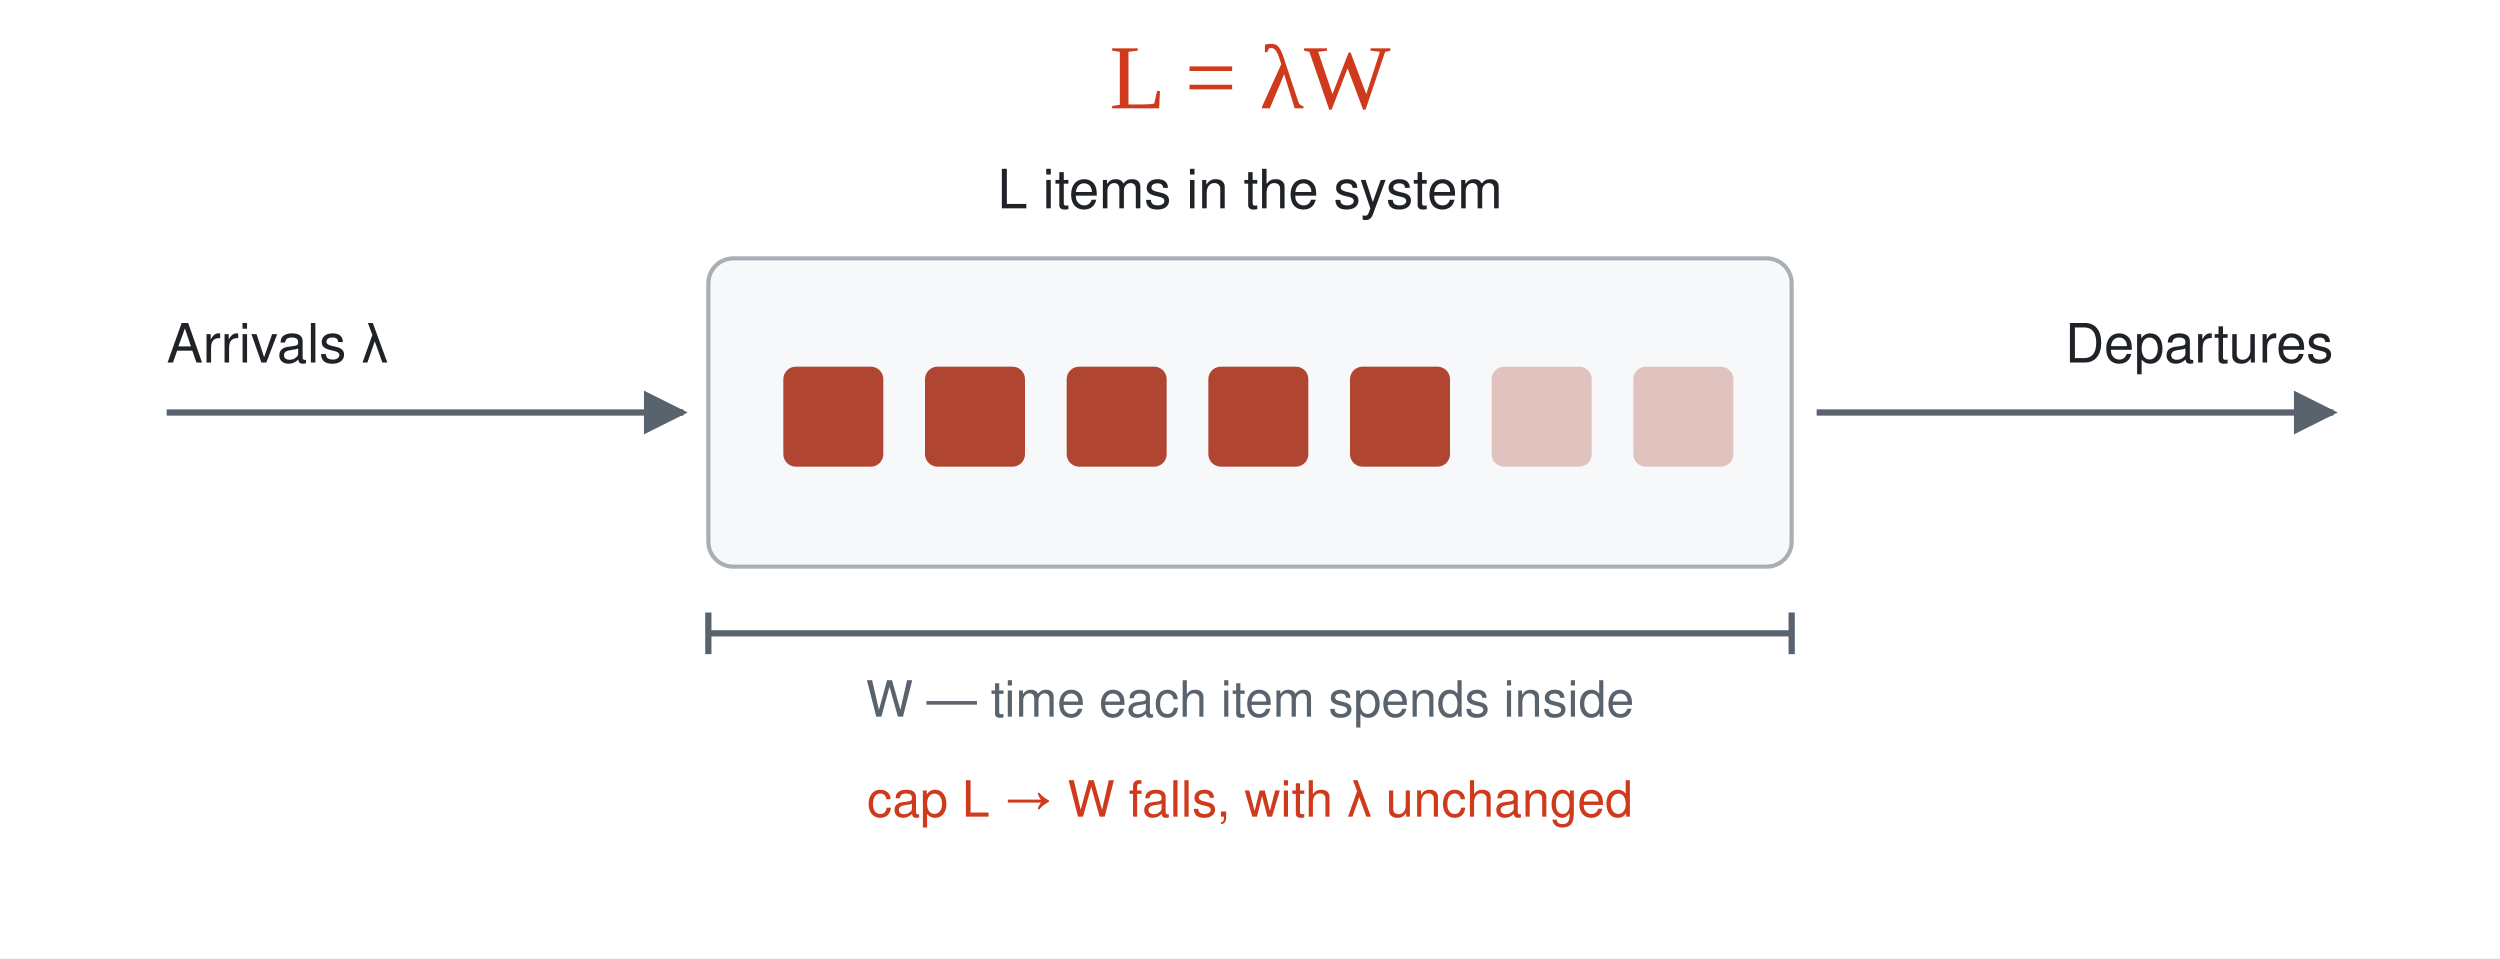
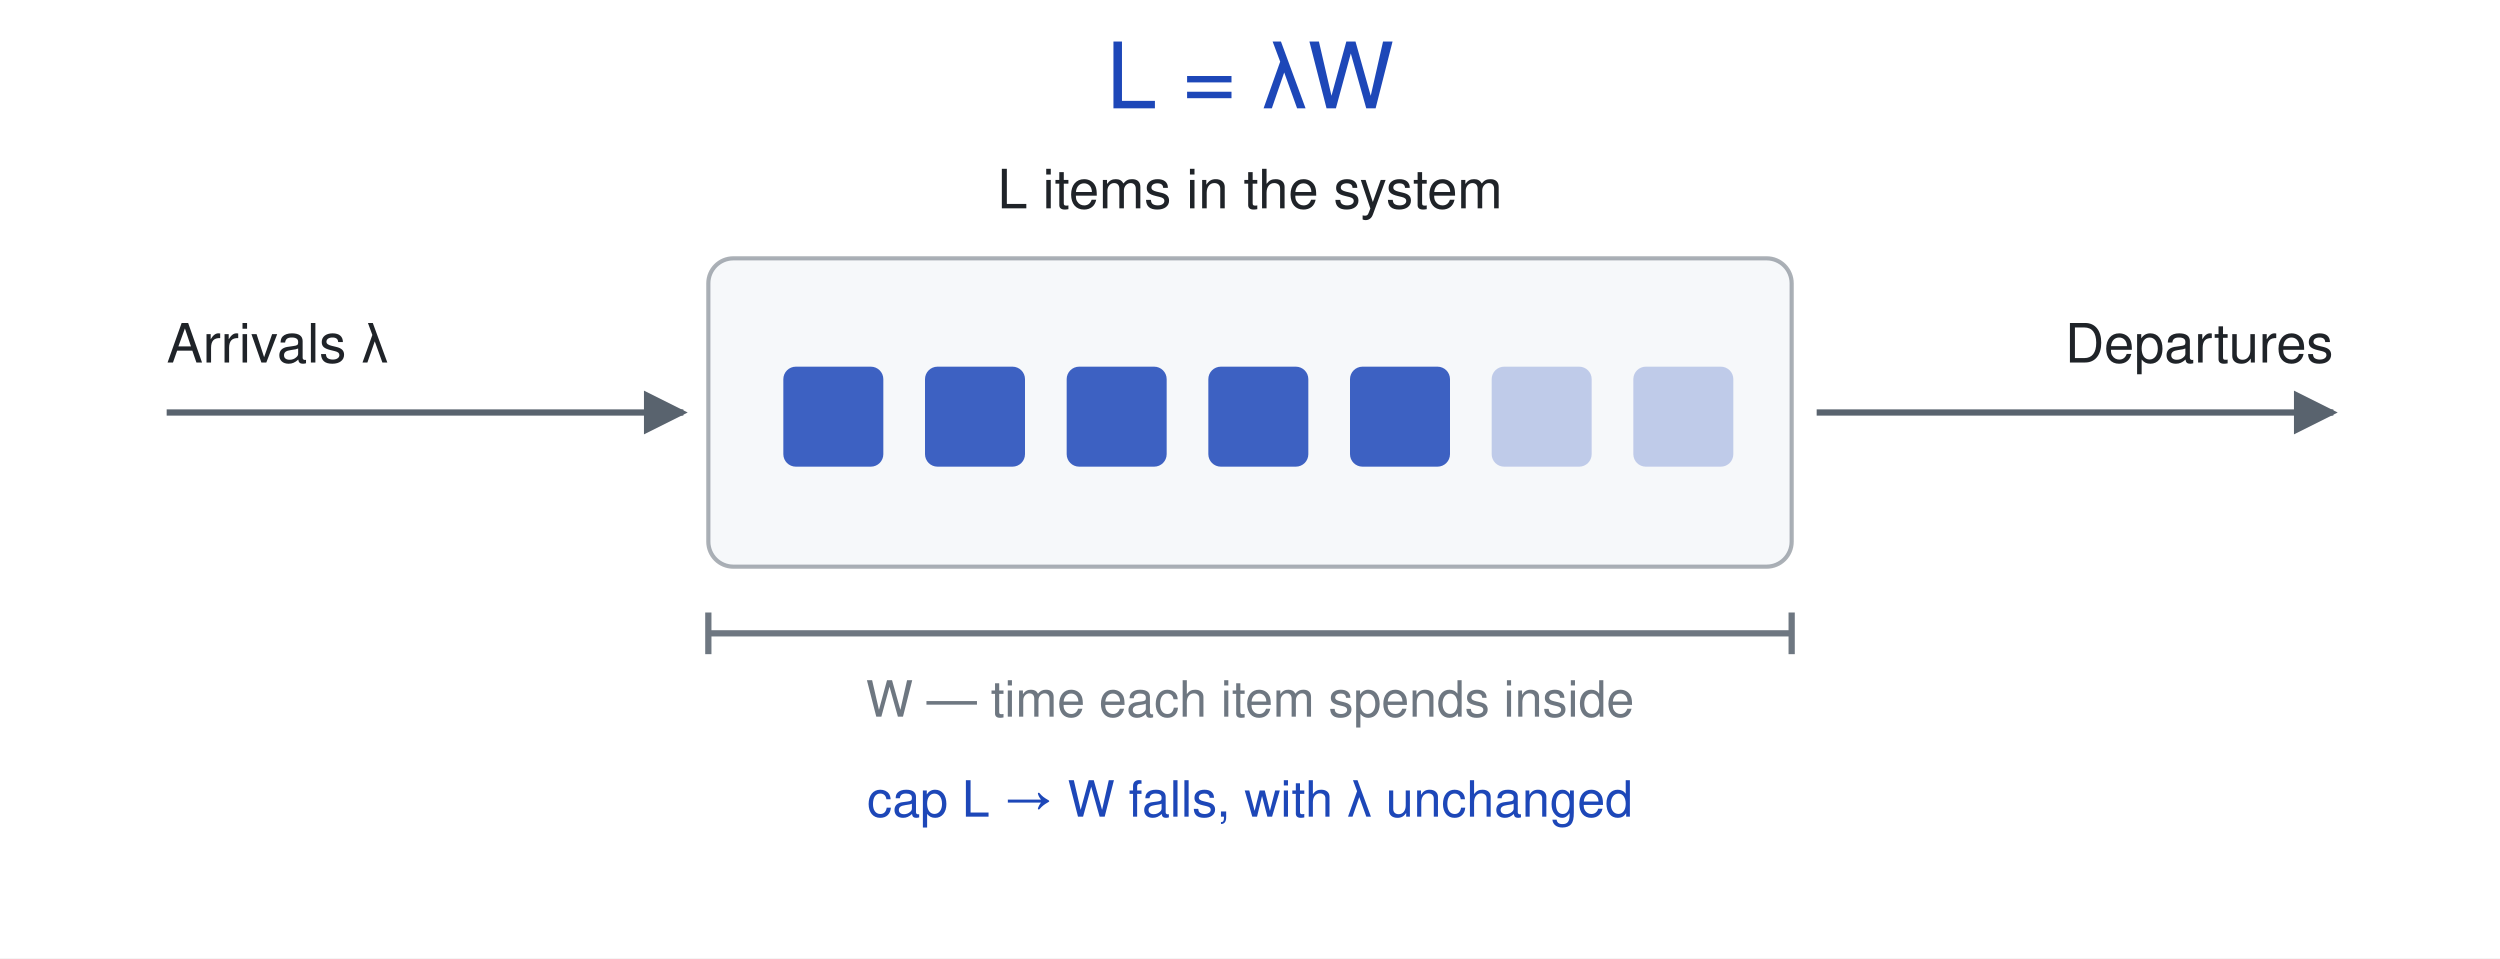
<svg xmlns="http://www.w3.org/2000/svg" width="600" height="230" viewBox="0 0 600 230" role="img">
  <rect width="600" height="230" fill="#ffffff" />
  <defs>
    <marker id="ll-arrow" viewBox="0 0 10 10" refX="9" refY="5" markerWidth="7" markerHeight="7" orient="auto">
      <path d="M0,0 L10,5 L0,10 z" fill="#59636e" />
    </marker>
  </defs>
  <line x1="40" y1="99" x2="164" y2="99" stroke="#59636e" stroke-width="1.5" marker-end="url(#ll-arrow)" />
  <text x="40" y="87" font-family="'Atkinson Hyperlegible Next', system-ui, -apple-system, 'Segoe UI', Helvetica, Arial, sans-serif" font-size="13" fill="#1f2328">Arrivals λ</text>
  <rect x="170" y="62" width="260" height="74" rx="6" fill="#f6f8fa" stroke="#59636e" stroke-opacity="0.5" />
-   <rect x="188" y="88" width="24" height="24" rx="3" fill="#a3260f" fill-opacity="0.85" />
-   <rect x="222" y="88" width="24" height="24" rx="3" fill="#a3260f" fill-opacity="0.85" />
-   <rect x="256" y="88" width="24" height="24" rx="3" fill="#a3260f" fill-opacity="0.85" />
-   <rect x="290" y="88" width="24" height="24" rx="3" fill="#a3260f" fill-opacity="0.85" />
-   <rect x="324" y="88" width="24" height="24" rx="3" fill="#a3260f" fill-opacity="0.85" />
-   <rect x="358" y="88" width="24" height="24" rx="3" fill="#a3260f" fill-opacity="0.25" />
-   <rect x="392" y="88" width="24" height="24" rx="3" fill="#a3260f" fill-opacity="0.25" />
+   <rect x="188" y="88" width="24" height="24" rx="3" fill="#1d47b8" fill-opacity="0.85" />
+   <rect x="222" y="88" width="24" height="24" rx="3" fill="#1d47b8" fill-opacity="0.85" />
+   <rect x="256" y="88" width="24" height="24" rx="3" fill="#1d47b8" fill-opacity="0.85" />
+   <rect x="290" y="88" width="24" height="24" rx="3" fill="#1d47b8" fill-opacity="0.85" />
+   <rect x="324" y="88" width="24" height="24" rx="3" fill="#1d47b8" fill-opacity="0.85" />
+   <rect x="358" y="88" width="24" height="24" rx="3" fill="#1d47b8" fill-opacity="0.25" />
+   <rect x="392" y="88" width="24" height="24" rx="3" fill="#1d47b8" fill-opacity="0.25" />
  <text x="300" y="50" text-anchor="middle" font-family="'Atkinson Hyperlegible Next', system-ui, -apple-system, 'Segoe UI', Helvetica, Arial, sans-serif" font-size="13" fill="#1f2328">L items in the system</text>
  <line x1="436" y1="99" x2="560" y2="99" stroke="#59636e" stroke-width="1.5" marker-end="url(#ll-arrow)" />
  <text x="560" y="87" text-anchor="end" font-family="'Atkinson Hyperlegible Next', system-ui, -apple-system, 'Segoe UI', Helvetica, Arial, sans-serif" font-size="13" fill="#1f2328">Departures</text>
-   <line x1="170" y1="152" x2="430" y2="152" stroke="#59636e" stroke-width="1.5" />
-   <line x1="170" y1="147" x2="170" y2="157" stroke="#59636e" stroke-width="1.5" />
-   <line x1="430" y1="147" x2="430" y2="157" stroke="#59636e" stroke-width="1.5" />
-   <text x="300" y="172" text-anchor="middle" font-family="'Atkinson Hyperlegible Next', system-ui, -apple-system, 'Segoe UI', Helvetica, Arial, sans-serif" font-size="12" fill="#59636e">W — time each item spends inside</text>
-   <text x="300" y="26" text-anchor="middle" font-family="Georgia, 'Times New Roman', serif" font-size="22" fill="#cf3a1c">L = λW</text>
-   <text x="300" y="196" text-anchor="middle" font-family="'Atkinson Hyperlegible Next', system-ui, -apple-system, 'Segoe UI', Helvetica, Arial, sans-serif" font-size="12" fill="#cf3a1c">cap L → W falls, with λ unchanged</text>
+   <line x1="170" y1="152" x2="430" y2="152" stroke="#6e7781" stroke-width="1.5" />
+   <line x1="170" y1="147" x2="170" y2="157" stroke="#6e7781" stroke-width="1.5" />
+   <line x1="430" y1="147" x2="430" y2="157" stroke="#6e7781" stroke-width="1.5" />
+   <text x="300" y="172" text-anchor="middle" font-family="'Atkinson Hyperlegible Next', system-ui, -apple-system, 'Segoe UI', Helvetica, Arial, sans-serif" font-size="12" fill="#6e7781">W — time each item spends inside</text>
+   <text x="300" y="26" text-anchor="middle" font-family="'Atkinson Hyperlegible Next', system-ui, -apple-system, 'Segoe UI', Helvetica, Arial, sans-serif" font-size="22" fill="#1d47b8">L = λW</text>
+   <text x="300" y="196" text-anchor="middle" font-family="'Atkinson Hyperlegible Next', system-ui, -apple-system, 'Segoe UI', Helvetica, Arial, sans-serif" font-size="12" fill="#1d47b8">cap L → W falls, with λ unchanged</text>
</svg>
